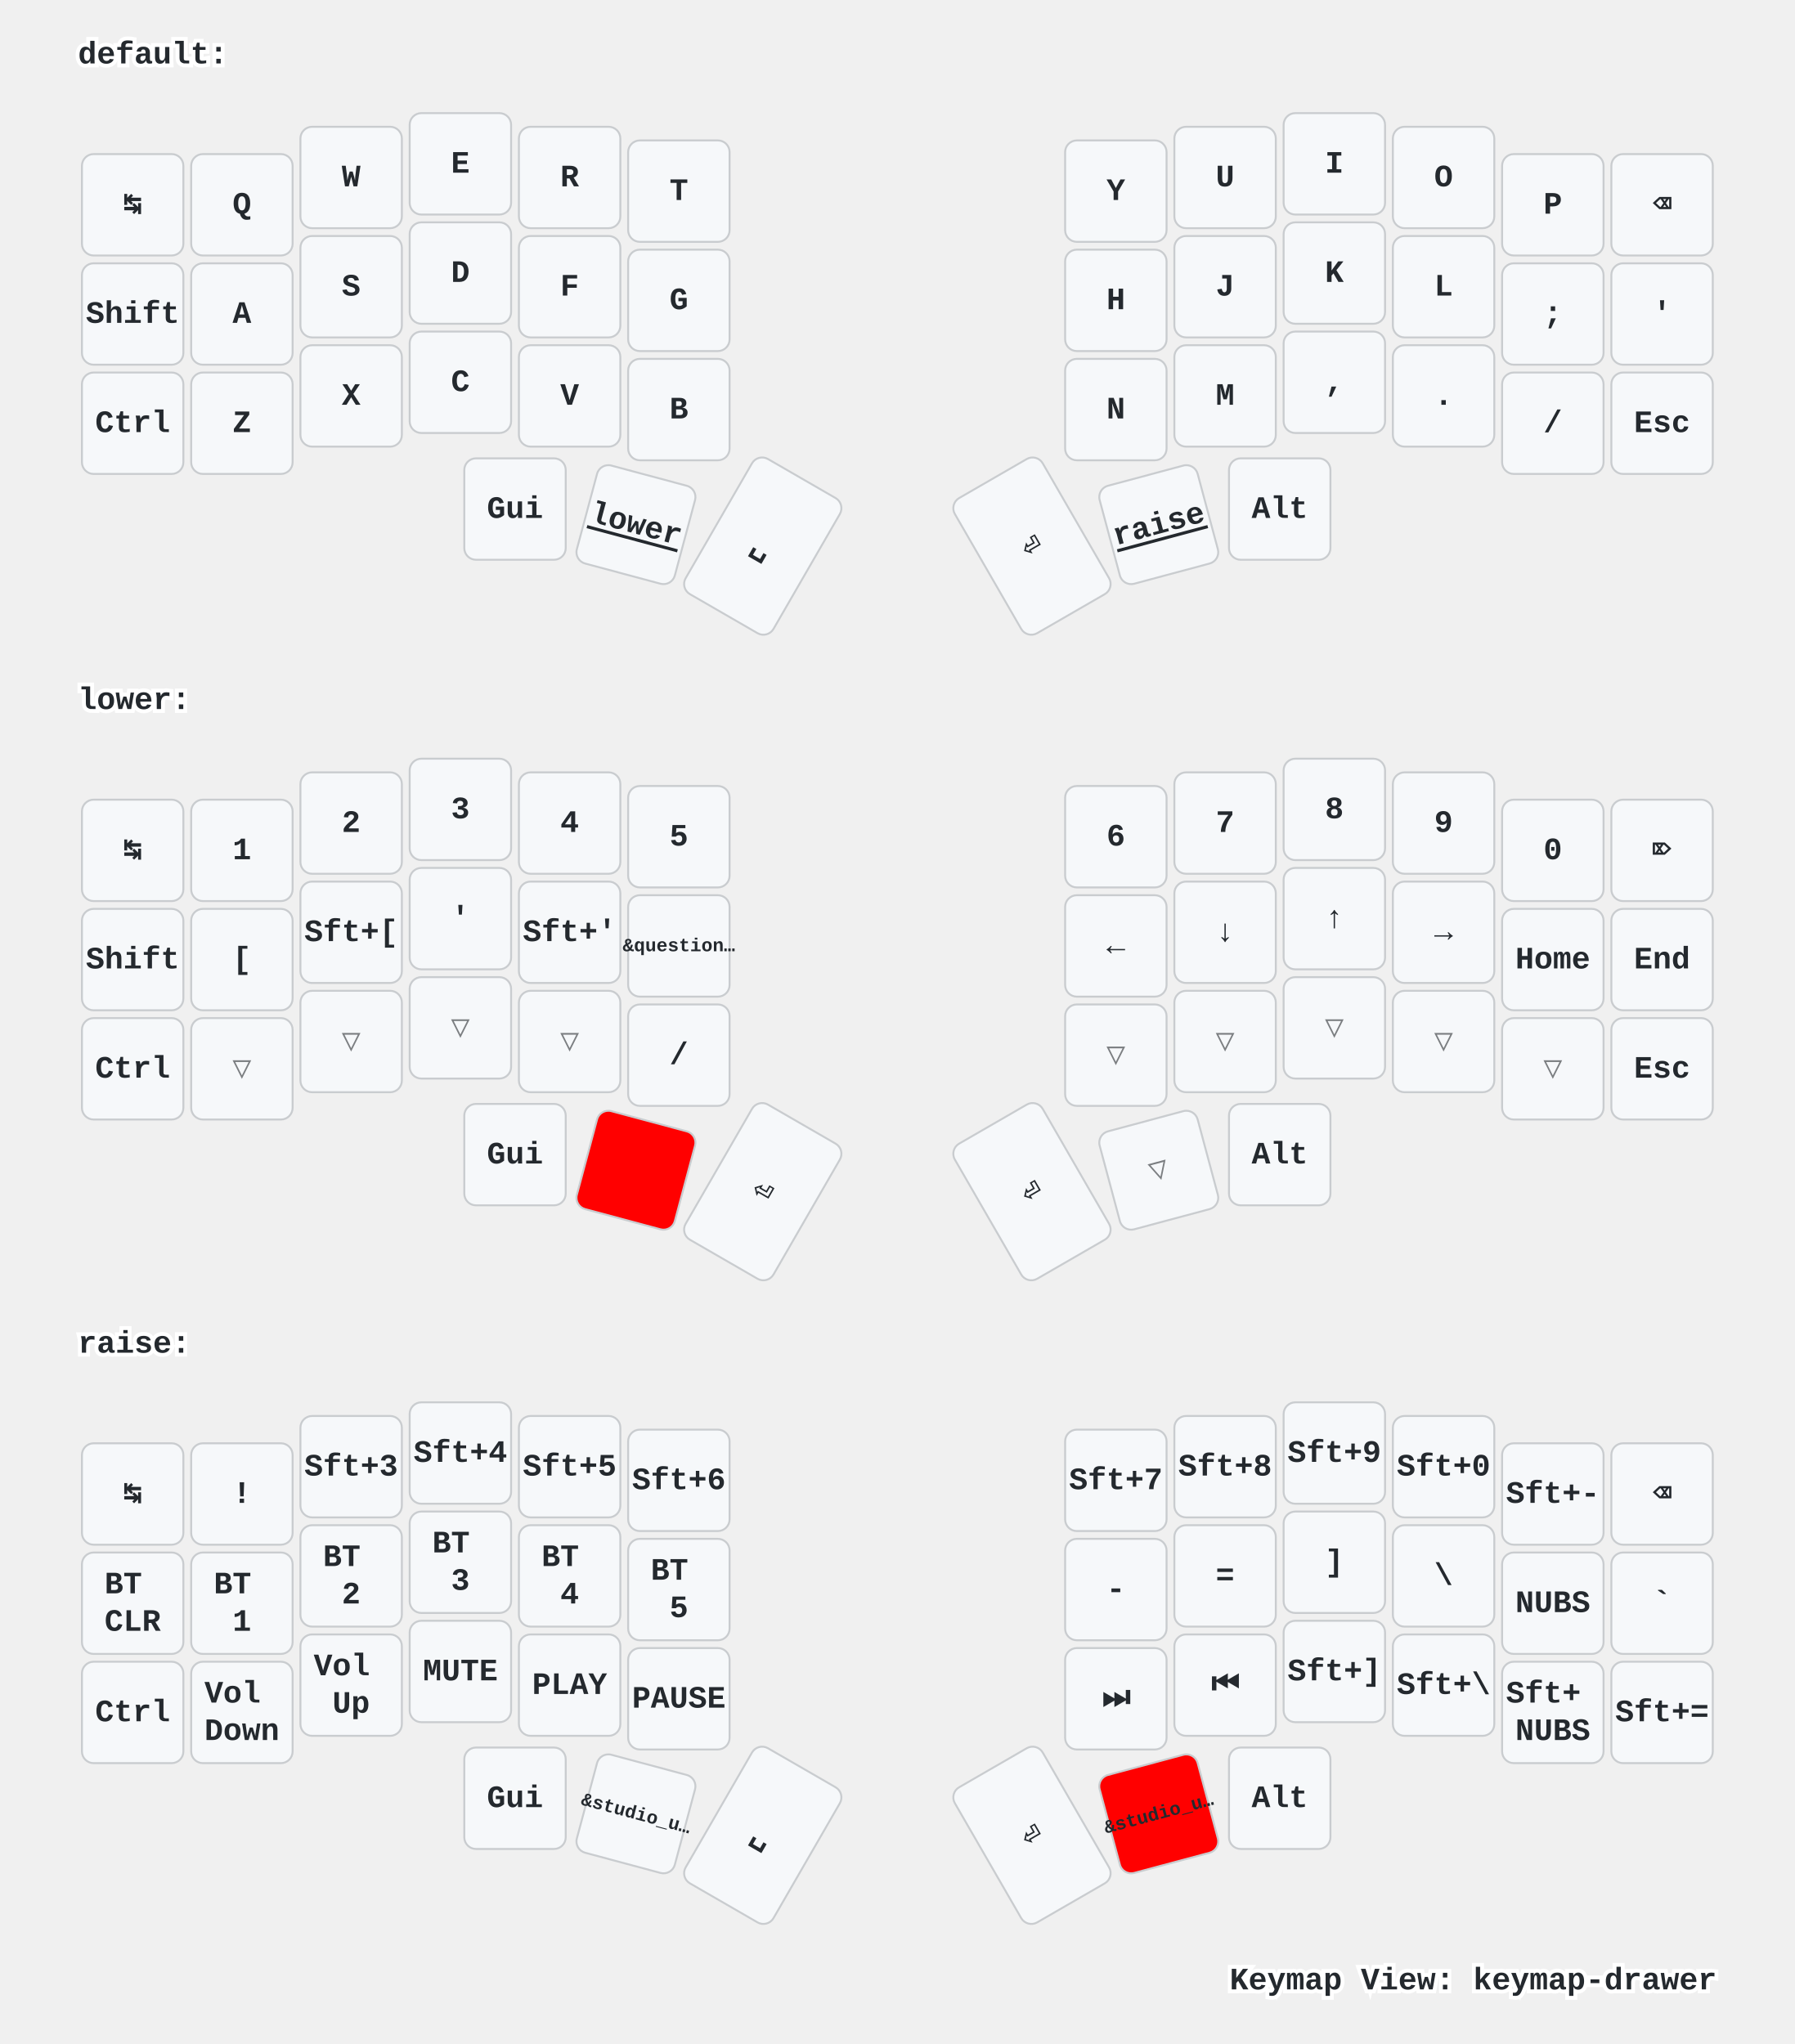
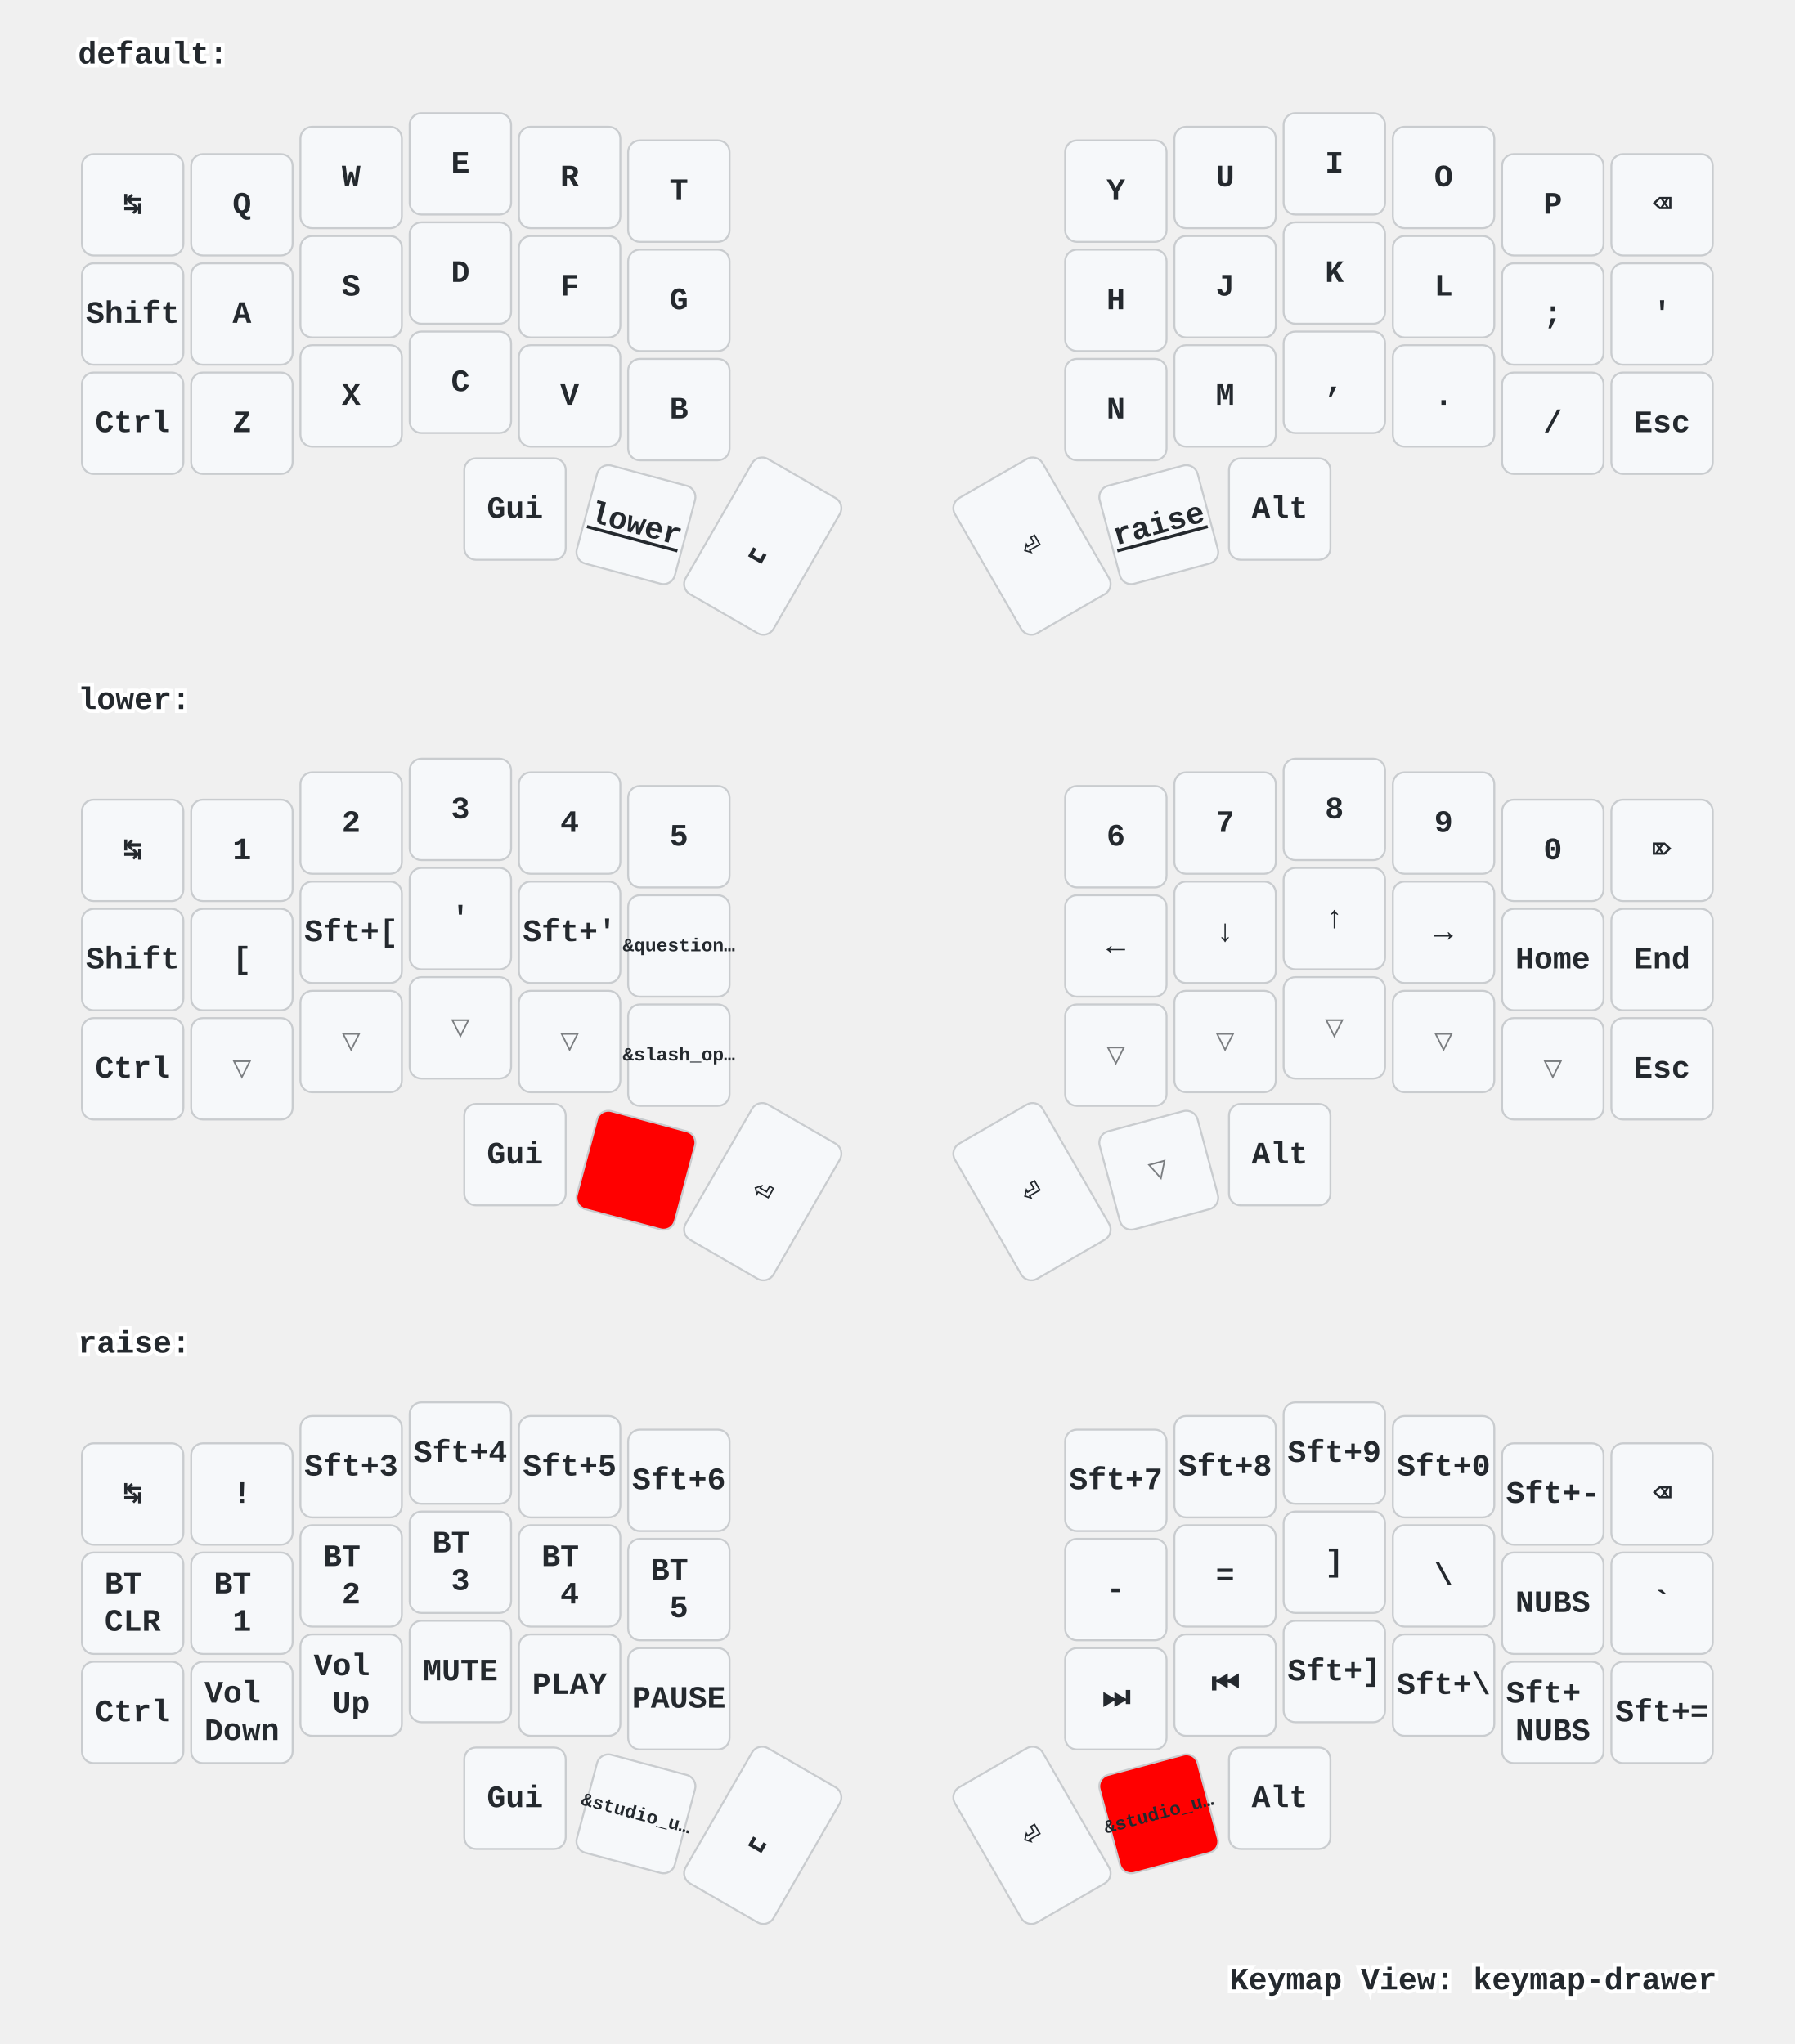
<svg xmlns="http://www.w3.org/2000/svg" width="920" height="1048" viewBox="0 0 920 1048" class="keymap">
  <style>/* inherit to force styles through use tags */
svg path {
    fill: inherit;
}

/* font and background color specifications */
svg.keymap {
    font-family: SFMono-Regular,Consolas,Liberation Mono,Menlo,monospace;
    font-size: 14px;
    font-kerning: normal;
    text-rendering: optimizeLegibility;
    fill: #24292e;
}

/* default key styling */
rect.key {
    fill: #f6f8fa;
}

rect.key, rect.combo {
    stroke: #c9cccf;
    stroke-width: 1;
}

/* default key side styling, only used is draw_key_sides is set */
rect.side {
    filter: brightness(90%);
}

/* color accent for combo boxes */
rect.combo, rect.combo-separate {
    fill: #cdf;
}

/* color accent for held keys */
rect.held, rect.combo.held {
    fill: #fdd;
}

/* color accent for ghost (optional) keys */
rect.ghost, rect.combo.ghost {
    stroke-dasharray: 4, 4;
    stroke-width: 2;
}

text {
    text-anchor: middle;
    dominant-baseline: middle;
}

/* styling for layer labels */
text.label {
    font-weight: bold;
    text-anchor: start;
    stroke: white;
    stroke-width: 4;
    paint-order: stroke;
}

/* styling for optional footer */
text.footer {
    text-anchor: end;
    dominant-baseline: auto;
    stroke: white;
    stroke-width: 4;
    paint-order: stroke;
}

/* styling for combo tap, and key non-tap label text */
text.combo, text.hold, text.shifted, text.left, text.right {
    font-size: 11px;
}

text.hold {
    text-anchor: middle;
    dominant-baseline: auto;
}

text.shifted {
    text-anchor: middle;
    dominant-baseline: hanging;
}

text.left {
    text-anchor: start;
}

text.right {
    text-anchor: end;
}

text.layer-activator {
    text-decoration: underline;
}

/* styling for hold/shifted label text in combo box */
text.combo.hold, text.combo.shifted, text.combo.left, text.combo.right {
    font-size: 8px;
}

/* lighter symbol for transparent keys */
text.trans {
    fill: #7b7e81;
}

/* styling for combo dendrons */
path.combo {
    stroke-width: 1;
    stroke: gray;
    fill: none;
}

/* Start Tabler Icons Cleanup */
/* cannot use height/width with glyphs */
.icon-tabler &gt; path {
    fill: inherit;
    stroke: inherit;
    stroke-width: 2;
}
/* hide tabler's default box */
.icon-tabler &gt; path[stroke="none"][fill="none"] {
    visibility: hidden;
}
/* End Tabler Icons Cleanup */

/* For default sytles, see https://github.com/caksoylar/keymap-drawer/blob/main/keymap_drawer/config.py#L85 */

svg.keymap {
  font-family: Ubuntu Mono, Inconsolata, Consolas, Liberation Mono, Menlo, monospace;
  font-size: 16px;
  font-weight: bold;
  text-rendering: optimizeLegibility;
}

/* Color accent for held keys
red = #f00
green = #0f0
blue = #00f
yellow = #ff0
cyan = #0ff
magenta = #f0f
white = #fff
black = #000
grey = #888
light grey = #ccc
#ffc
*/
rect.held, rect.combo.held {
    fill: #f00;
}

/* Technique borrowed and extended from https://github.com/englmaxi/zmk-config/blob/master/keymap-drawer/config.yaml */
.sym_sub_text.tap {
  translate: -5px 2px;
  font-size: 20px;
}
.sym_sub_text.shifted {
  translate: 10px 13px;
  font-size: 10px;
  opacity: 1.0;
}
.combo.sym_sub_text.tap {
  translate: -1px 1px;
}
.combo.sym_sub_text.shifted {
  translate: 7px 5px;
  font-size: 10px;
  opacity: 1.0;
}

/* Toggle */
.toggle.shifted {
  translate: -10px 12px;
}

.toggle.hold {
  translate: 13px -23px;
}

/* Variant for tap-dances */
.tap_dance.tap {
  translate: -7px 0px;
  font-size: 12px;
}
.tap_dance.shifted {
  translate: 7px 17px;
  font-size: 12px;
  opacity: 1.0;
}

/* Variant for symbol next to symbol */
.sym_by_sym.tap {
  translate: -6px 0px;
}
.sym_by_sym.shifted {
  translate: 10px 12px;
  opacity: 1.0;
}

.combo.sym_by_sym.tap {
  translate: -35px 0px;
}
.combo.sym_by_sym.shifted {
  translate: 35px 20px;
  opacity: 1.0;
}

.combo.sym_by_sym.hold {
  visibility: hidden;
}

/* hide hold box for combo sym_by_sym */
.combo.sym_by_sym.hold &gt; path[stroke="none"][fill="none"] {
  visibility: hidden;
}
</style>
  <g transform="translate(40, 0)" class="layer-default">
    <text x="0" y="28" class="label" id="default">default:</text>
    <g transform="translate(0, 56)">
      <g transform="translate(28, 49)" class="key keypos-0">
        <rect rx="6" ry="6" x="-26" y="-26" width="52" height="52" class="key" />
        <text x="0" y="0" class="key tap">↹</text>
      </g>
      <g transform="translate(84, 49)" class="key keypos-1">
        <rect rx="6" ry="6" x="-26" y="-26" width="52" height="52" class="key" />
        <text x="0" y="0" class="key tap">Q</text>
      </g>
      <g transform="translate(140, 35)" class="key keypos-2">
        <rect rx="6" ry="6" x="-26" y="-26" width="52" height="52" class="key" />
        <text x="0" y="0" class="key tap">W</text>
      </g>
      <g transform="translate(196, 28)" class="key keypos-3">
        <rect rx="6" ry="6" x="-26" y="-26" width="52" height="52" class="key" />
        <text x="0" y="0" class="key tap">E</text>
      </g>
      <g transform="translate(252, 35)" class="key keypos-4">
        <rect rx="6" ry="6" x="-26" y="-26" width="52" height="52" class="key" />
        <text x="0" y="0" class="key tap">R</text>
      </g>
      <g transform="translate(308, 42)" class="key keypos-5">
        <rect rx="6" ry="6" x="-26" y="-26" width="52" height="52" class="key" />
        <text x="0" y="0" class="key tap">T</text>
      </g>
      <g transform="translate(532, 42)" class="key keypos-6">
        <rect rx="6" ry="6" x="-26" y="-26" width="52" height="52" class="key" />
        <text x="0" y="0" class="key tap">Y</text>
      </g>
      <g transform="translate(588, 35)" class="key keypos-7">
        <rect rx="6" ry="6" x="-26" y="-26" width="52" height="52" class="key" />
        <text x="0" y="0" class="key tap">U</text>
      </g>
      <g transform="translate(644, 28)" class="key keypos-8">
        <rect rx="6" ry="6" x="-26" y="-26" width="52" height="52" class="key" />
        <text x="0" y="0" class="key tap">I</text>
      </g>
      <g transform="translate(700, 35)" class="key keypos-9">
        <rect rx="6" ry="6" x="-26" y="-26" width="52" height="52" class="key" />
        <text x="0" y="0" class="key tap">O</text>
      </g>
      <g transform="translate(756, 49)" class="key keypos-10">
        <rect rx="6" ry="6" x="-26" y="-26" width="52" height="52" class="key" />
        <text x="0" y="0" class="key tap">P</text>
      </g>
      <g transform="translate(812, 49)" class="key keypos-11">
        <rect rx="6" ry="6" x="-26" y="-26" width="52" height="52" class="key" />
        <text x="0" y="0" class="key tap">⌫</text>
      </g>
      <g transform="translate(28, 105)" class="key keypos-12">
        <rect rx="6" ry="6" x="-26" y="-26" width="52" height="52" class="key" />
        <text x="0" y="0" class="key tap">Shift</text>
      </g>
      <g transform="translate(84, 105)" class="key keypos-13">
        <rect rx="6" ry="6" x="-26" y="-26" width="52" height="52" class="key" />
        <text x="0" y="0" class="key tap">A</text>
      </g>
      <g transform="translate(140, 91)" class="key keypos-14">
        <rect rx="6" ry="6" x="-26" y="-26" width="52" height="52" class="key" />
        <text x="0" y="0" class="key tap">S</text>
      </g>
      <g transform="translate(196, 84)" class="key keypos-15">
        <rect rx="6" ry="6" x="-26" y="-26" width="52" height="52" class="key" />
        <text x="0" y="0" class="key tap">D</text>
      </g>
      <g transform="translate(252, 91)" class="key keypos-16">
        <rect rx="6" ry="6" x="-26" y="-26" width="52" height="52" class="key" />
        <text x="0" y="0" class="key tap">F</text>
      </g>
      <g transform="translate(308, 98)" class="key keypos-17">
        <rect rx="6" ry="6" x="-26" y="-26" width="52" height="52" class="key" />
        <text x="0" y="0" class="key tap">G</text>
      </g>
      <g transform="translate(532, 98)" class="key keypos-18">
        <rect rx="6" ry="6" x="-26" y="-26" width="52" height="52" class="key" />
        <text x="0" y="0" class="key tap">H</text>
      </g>
      <g transform="translate(588, 91)" class="key keypos-19">
        <rect rx="6" ry="6" x="-26" y="-26" width="52" height="52" class="key" />
        <text x="0" y="0" class="key tap">J</text>
      </g>
      <g transform="translate(644, 84)" class="key keypos-20">
        <rect rx="6" ry="6" x="-26" y="-26" width="52" height="52" class="key" />
        <text x="0" y="0" class="key tap">K</text>
      </g>
      <g transform="translate(700, 91)" class="key keypos-21">
        <rect rx="6" ry="6" x="-26" y="-26" width="52" height="52" class="key" />
        <text x="0" y="0" class="key tap">L</text>
      </g>
      <g transform="translate(756, 105)" class="key keypos-22">
        <rect rx="6" ry="6" x="-26" y="-26" width="52" height="52" class="key" />
        <text x="0" y="0" class="key tap">;</text>
      </g>
      <g transform="translate(812, 105)" class="key keypos-23">
        <rect rx="6" ry="6" x="-26" y="-26" width="52" height="52" class="key" />
        <text x="0" y="0" class="key tap">'</text>
      </g>
      <g transform="translate(28, 161)" class="key keypos-24">
        <rect rx="6" ry="6" x="-26" y="-26" width="52" height="52" class="key" />
        <text x="0" y="0" class="key tap">Ctrl</text>
      </g>
      <g transform="translate(84, 161)" class="key keypos-25">
        <rect rx="6" ry="6" x="-26" y="-26" width="52" height="52" class="key" />
        <text x="0" y="0" class="key tap">Z</text>
      </g>
      <g transform="translate(140, 147)" class="key keypos-26">
        <rect rx="6" ry="6" x="-26" y="-26" width="52" height="52" class="key" />
        <text x="0" y="0" class="key tap">X</text>
      </g>
      <g transform="translate(196, 140)" class="key keypos-27">
        <rect rx="6" ry="6" x="-26" y="-26" width="52" height="52" class="key" />
        <text x="0" y="0" class="key tap">C</text>
      </g>
      <g transform="translate(252, 147)" class="key keypos-28">
        <rect rx="6" ry="6" x="-26" y="-26" width="52" height="52" class="key" />
        <text x="0" y="0" class="key tap">V</text>
      </g>
      <g transform="translate(308, 154)" class="key keypos-29">
        <rect rx="6" ry="6" x="-26" y="-26" width="52" height="52" class="key" />
        <text x="0" y="0" class="key tap">B</text>
      </g>
      <g transform="translate(532, 154)" class="key keypos-30">
        <rect rx="6" ry="6" x="-26" y="-26" width="52" height="52" class="key" />
        <text x="0" y="0" class="key tap">N</text>
      </g>
      <g transform="translate(588, 147)" class="key keypos-31">
        <rect rx="6" ry="6" x="-26" y="-26" width="52" height="52" class="key" />
        <text x="0" y="0" class="key tap">M</text>
      </g>
      <g transform="translate(644, 140)" class="key keypos-32">
        <rect rx="6" ry="6" x="-26" y="-26" width="52" height="52" class="key" />
        <text x="0" y="0" class="key tap">,</text>
      </g>
      <g transform="translate(700, 147)" class="key keypos-33">
        <rect rx="6" ry="6" x="-26" y="-26" width="52" height="52" class="key" />
        <text x="0" y="0" class="key tap">.</text>
      </g>
      <g transform="translate(756, 161)" class="key keypos-34">
        <rect rx="6" ry="6" x="-26" y="-26" width="52" height="52" class="key" />
        <text x="0" y="0" class="key tap">/</text>
      </g>
      <g transform="translate(812, 161)" class="key keypos-35">
        <rect rx="6" ry="6" x="-26" y="-26" width="52" height="52" class="key" />
        <text x="0" y="0" class="key tap">Esc</text>
      </g>
      <g transform="translate(224, 205)" class="key keypos-36">
        <rect rx="6" ry="6" x="-26" y="-26" width="52" height="52" class="key" />
        <text x="0" y="0" class="key tap">Gui</text>
      </g>
      <g transform="translate(286, 213) rotate(15.0)" class="key keypos-37">
        <rect rx="6" ry="6" x="-26" y="-26" width="52" height="52" class="key" />
        <a href="#lower">
          <text x="0" y="0" class="key tap layer-activator">lower</text>
        </a>
      </g>
      <g transform="translate(351, 224) rotate(30.0)" class="key keypos-38">
        <rect rx="6" ry="6" x="-26" y="-40" width="52" height="80" class="key" />
        <text x="0" y="0" class="key tap">␣</text>
      </g>
      <g transform="translate(489, 224) rotate(-30.0)" class="key keypos-39">
        <rect rx="6" ry="6" x="-26" y="-40" width="52" height="80" class="key" />
        <text x="0" y="0" class="key tap">⏎</text>
      </g>
      <g transform="translate(554, 213) rotate(-15.0)" class="key keypos-40">
        <rect rx="6" ry="6" x="-26" y="-26" width="52" height="52" class="key" />
        <a href="#raise">
          <text x="0" y="0" class="key tap layer-activator">raise</text>
        </a>
      </g>
      <g transform="translate(616, 205)" class="key keypos-41">
        <rect rx="6" ry="6" x="-26" y="-26" width="52" height="52" class="key" />
        <text x="0" y="0" class="key tap">Alt</text>
      </g>
    </g>
  </g>
  <g transform="translate(40, 331)" class="layer-lower">
    <text x="0" y="28" class="label" id="lower">lower:</text>
    <g transform="translate(0, 56)">
      <g transform="translate(28, 49)" class="key keypos-0">
        <rect rx="6" ry="6" x="-26" y="-26" width="52" height="52" class="key" />
        <text x="0" y="0" class="key tap">↹</text>
      </g>
      <g transform="translate(84, 49)" class="key keypos-1">
        <rect rx="6" ry="6" x="-26" y="-26" width="52" height="52" class="key" />
        <text x="0" y="0" class="key tap">1</text>
      </g>
      <g transform="translate(140, 35)" class="key keypos-2">
        <rect rx="6" ry="6" x="-26" y="-26" width="52" height="52" class="key" />
        <text x="0" y="0" class="key tap">2</text>
      </g>
      <g transform="translate(196, 28)" class="key keypos-3">
        <rect rx="6" ry="6" x="-26" y="-26" width="52" height="52" class="key" />
        <text x="0" y="0" class="key tap">3</text>
      </g>
      <g transform="translate(252, 35)" class="key keypos-4">
        <rect rx="6" ry="6" x="-26" y="-26" width="52" height="52" class="key" />
        <text x="0" y="0" class="key tap">4</text>
      </g>
      <g transform="translate(308, 42)" class="key keypos-5">
        <rect rx="6" ry="6" x="-26" y="-26" width="52" height="52" class="key" />
        <text x="0" y="0" class="key tap">5</text>
      </g>
      <g transform="translate(532, 42)" class="key keypos-6">
        <rect rx="6" ry="6" x="-26" y="-26" width="52" height="52" class="key" />
        <text x="0" y="0" class="key tap">6</text>
      </g>
      <g transform="translate(588, 35)" class="key keypos-7">
        <rect rx="6" ry="6" x="-26" y="-26" width="52" height="52" class="key" />
        <text x="0" y="0" class="key tap">7</text>
      </g>
      <g transform="translate(644, 28)" class="key keypos-8">
        <rect rx="6" ry="6" x="-26" y="-26" width="52" height="52" class="key" />
        <text x="0" y="0" class="key tap">8</text>
      </g>
      <g transform="translate(700, 35)" class="key keypos-9">
        <rect rx="6" ry="6" x="-26" y="-26" width="52" height="52" class="key" />
        <text x="0" y="0" class="key tap">9</text>
      </g>
      <g transform="translate(756, 49)" class="key keypos-10">
        <rect rx="6" ry="6" x="-26" y="-26" width="52" height="52" class="key" />
        <text x="0" y="0" class="key tap">0</text>
      </g>
      <g transform="translate(812, 49)" class="key keypos-11">
        <rect rx="6" ry="6" x="-26" y="-26" width="52" height="52" class="key" />
        <text x="0" y="0" class="key tap">⌦</text>
      </g>
      <g transform="translate(28, 105)" class="key keypos-12">
        <rect rx="6" ry="6" x="-26" y="-26" width="52" height="52" class="key" />
        <text x="0" y="0" class="key tap">Shift</text>
      </g>
      <g transform="translate(84, 105)" class="key keypos-13">
        <rect rx="6" ry="6" x="-26" y="-26" width="52" height="52" class="key" />
        <text x="0" y="0" class="key tap">[</text>
      </g>
      <g transform="translate(140, 91)" class="key keypos-14">
        <rect rx="6" ry="6" x="-26" y="-26" width="52" height="52" class="key" />
        <text x="0" y="0" class="key tap">Sft+[</text>
      </g>
      <g transform="translate(196, 84)" class="key keypos-15">
        <rect rx="6" ry="6" x="-26" y="-26" width="52" height="52" class="key" />
        <text x="0" y="0" class="key tap">'</text>
      </g>
      <g transform="translate(252, 91)" class="key keypos-16">
        <rect rx="6" ry="6" x="-26" y="-26" width="52" height="52" class="key" />
        <text x="0" y="0" class="key tap">Sft+'</text>
      </g>
      <g transform="translate(308, 98)" class="key keypos-17">
        <rect rx="6" ry="6" x="-26" y="-26" width="52" height="52" class="key" />
        <text x="0" y="0" class="key tap">
          <tspan style="font-size: 60%">&amp;question…</tspan>
        </text>
      </g>
      <g transform="translate(532, 98)" class="key keypos-18">
        <rect rx="6" ry="6" x="-26" y="-26" width="52" height="52" class="key" />
        <text x="0" y="0" class="key tap">←</text>
      </g>
      <g transform="translate(588, 91)" class="key keypos-19">
        <rect rx="6" ry="6" x="-26" y="-26" width="52" height="52" class="key" />
        <text x="0" y="0" class="key tap">↓</text>
      </g>
      <g transform="translate(644, 84)" class="key keypos-20">
        <rect rx="6" ry="6" x="-26" y="-26" width="52" height="52" class="key" />
        <text x="0" y="0" class="key tap">↑</text>
      </g>
      <g transform="translate(700, 91)" class="key keypos-21">
        <rect rx="6" ry="6" x="-26" y="-26" width="52" height="52" class="key" />
        <text x="0" y="0" class="key tap">→</text>
      </g>
      <g transform="translate(756, 105)" class="key keypos-22">
        <rect rx="6" ry="6" x="-26" y="-26" width="52" height="52" class="key" />
        <text x="0" y="0" class="key tap">Home</text>
      </g>
      <g transform="translate(812, 105)" class="key keypos-23">
        <rect rx="6" ry="6" x="-26" y="-26" width="52" height="52" class="key" />
        <text x="0" y="0" class="key tap">End</text>
      </g>
      <g transform="translate(28, 161)" class="key keypos-24">
        <rect rx="6" ry="6" x="-26" y="-26" width="52" height="52" class="key" />
        <text x="0" y="0" class="key tap">Ctrl</text>
      </g>
      <g transform="translate(84, 161)" class="key trans keypos-25">
        <rect rx="6" ry="6" x="-26" y="-26" width="52" height="52" class="key trans" />
        <text x="0" y="0" class="key trans tap">▽</text>
      </g>
      <g transform="translate(140, 147)" class="key trans keypos-26">
        <rect rx="6" ry="6" x="-26" y="-26" width="52" height="52" class="key trans" />
        <text x="0" y="0" class="key trans tap">▽</text>
      </g>
      <g transform="translate(196, 140)" class="key trans keypos-27">
        <rect rx="6" ry="6" x="-26" y="-26" width="52" height="52" class="key trans" />
        <text x="0" y="0" class="key trans tap">▽</text>
      </g>
      <g transform="translate(252, 147)" class="key trans keypos-28">
        <rect rx="6" ry="6" x="-26" y="-26" width="52" height="52" class="key trans" />
        <text x="0" y="0" class="key trans tap">▽</text>
      </g>
      <g transform="translate(308, 154)" class="key keypos-29">
        <rect rx="6" ry="6" x="-26" y="-26" width="52" height="52" class="key" />
-         <text x="0" y="0" class="key tap">/</text>
+         <text x="0" y="0" class="key tap">
+           <tspan style="font-size: 60%">&amp;slash_op…</tspan>
+         </text>
      </g>
      <g transform="translate(532, 154)" class="key trans keypos-30">
        <rect rx="6" ry="6" x="-26" y="-26" width="52" height="52" class="key trans" />
        <text x="0" y="0" class="key trans tap">▽</text>
      </g>
      <g transform="translate(588, 147)" class="key trans keypos-31">
        <rect rx="6" ry="6" x="-26" y="-26" width="52" height="52" class="key trans" />
        <text x="0" y="0" class="key trans tap">▽</text>
      </g>
      <g transform="translate(644, 140)" class="key trans keypos-32">
        <rect rx="6" ry="6" x="-26" y="-26" width="52" height="52" class="key trans" />
        <text x="0" y="0" class="key trans tap">▽</text>
      </g>
      <g transform="translate(700, 147)" class="key trans keypos-33">
        <rect rx="6" ry="6" x="-26" y="-26" width="52" height="52" class="key trans" />
        <text x="0" y="0" class="key trans tap">▽</text>
      </g>
      <g transform="translate(756, 161)" class="key trans keypos-34">
        <rect rx="6" ry="6" x="-26" y="-26" width="52" height="52" class="key trans" />
        <text x="0" y="0" class="key trans tap">▽</text>
      </g>
      <g transform="translate(812, 161)" class="key keypos-35">
        <rect rx="6" ry="6" x="-26" y="-26" width="52" height="52" class="key" />
        <text x="0" y="0" class="key tap">Esc</text>
      </g>
      <g transform="translate(224, 205)" class="key keypos-36">
        <rect rx="6" ry="6" x="-26" y="-26" width="52" height="52" class="key" />
        <text x="0" y="0" class="key tap">Gui</text>
      </g>
      <g transform="translate(286, 213) rotate(15.0)" class="key held keypos-37">
        <rect rx="6" ry="6" x="-26" y="-26" width="52" height="52" class="key held" />
      </g>
      <g transform="translate(351, 224) rotate(30.0)" class="key keypos-38">
        <rect rx="6" ry="6" x="-26" y="-40" width="52" height="80" class="key" />
        <text x="0" y="0" class="key tap">⏎</text>
      </g>
      <g transform="translate(489, 224) rotate(-30.0)" class="key keypos-39">
        <rect rx="6" ry="6" x="-26" y="-40" width="52" height="80" class="key" />
        <text x="0" y="0" class="key tap">⏎</text>
      </g>
      <g transform="translate(554, 213) rotate(-15.0)" class="key trans keypos-40">
        <rect rx="6" ry="6" x="-26" y="-26" width="52" height="52" class="key trans" />
        <text x="0" y="0" class="key trans tap">▽</text>
      </g>
      <g transform="translate(616, 205)" class="key keypos-41">
        <rect rx="6" ry="6" x="-26" y="-26" width="52" height="52" class="key" />
        <text x="0" y="0" class="key tap">Alt</text>
      </g>
    </g>
  </g>
  <g transform="translate(40, 661)" class="layer-raise">
    <text x="0" y="28" class="label" id="raise">raise:</text>
    <g transform="translate(0, 56)">
      <g transform="translate(28, 49)" class="key keypos-0">
        <rect rx="6" ry="6" x="-26" y="-26" width="52" height="52" class="key" />
        <text x="0" y="0" class="key tap">↹</text>
      </g>
      <g transform="translate(84, 49)" class="key keypos-1">
        <rect rx="6" ry="6" x="-26" y="-26" width="52" height="52" class="key" />
        <text x="0" y="0" class="key tap">!</text>
      </g>
      <g transform="translate(140, 35)" class="key keypos-2">
        <rect rx="6" ry="6" x="-26" y="-26" width="52" height="52" class="key" />
        <text x="0" y="0" class="key tap">Sft+3</text>
      </g>
      <g transform="translate(196, 28)" class="key keypos-3">
        <rect rx="6" ry="6" x="-26" y="-26" width="52" height="52" class="key" />
        <text x="0" y="0" class="key tap">Sft+4</text>
      </g>
      <g transform="translate(252, 35)" class="key keypos-4">
        <rect rx="6" ry="6" x="-26" y="-26" width="52" height="52" class="key" />
        <text x="0" y="0" class="key tap">Sft+5</text>
      </g>
      <g transform="translate(308, 42)" class="key keypos-5">
        <rect rx="6" ry="6" x="-26" y="-26" width="52" height="52" class="key" />
        <text x="0" y="0" class="key tap">Sft+6</text>
      </g>
      <g transform="translate(532, 42)" class="key keypos-6">
        <rect rx="6" ry="6" x="-26" y="-26" width="52" height="52" class="key" />
        <text x="0" y="0" class="key tap">Sft+7</text>
      </g>
      <g transform="translate(588, 35)" class="key keypos-7">
        <rect rx="6" ry="6" x="-26" y="-26" width="52" height="52" class="key" />
        <text x="0" y="0" class="key tap">Sft+8</text>
      </g>
      <g transform="translate(644, 28)" class="key keypos-8">
        <rect rx="6" ry="6" x="-26" y="-26" width="52" height="52" class="key" />
        <text x="0" y="0" class="key tap">Sft+9</text>
      </g>
      <g transform="translate(700, 35)" class="key keypos-9">
        <rect rx="6" ry="6" x="-26" y="-26" width="52" height="52" class="key" />
        <text x="0" y="0" class="key tap">Sft+0</text>
      </g>
      <g transform="translate(756, 49)" class="key keypos-10">
        <rect rx="6" ry="6" x="-26" y="-26" width="52" height="52" class="key" />
        <text x="0" y="0" class="key tap">Sft+-</text>
      </g>
      <g transform="translate(812, 49)" class="key keypos-11">
        <rect rx="6" ry="6" x="-26" y="-26" width="52" height="52" class="key" />
        <text x="0" y="0" class="key tap">⌫</text>
      </g>
      <g transform="translate(28, 105)" class="key keypos-12">
        <rect rx="6" ry="6" x="-26" y="-26" width="52" height="52" class="key" />
        <text x="0" y="0" class="key tap">
          <tspan x="0" dy="-0.6em">BT</tspan>
          <tspan x="0" dy="1.2em">CLR</tspan>
        </text>
      </g>
      <g transform="translate(84, 105)" class="key keypos-13">
        <rect rx="6" ry="6" x="-26" y="-26" width="52" height="52" class="key" />
        <text x="0" y="0" class="key tap">
          <tspan x="0" dy="-0.6em">BT</tspan>
          <tspan x="0" dy="1.2em">1</tspan>
        </text>
      </g>
      <g transform="translate(140, 91)" class="key keypos-14">
        <rect rx="6" ry="6" x="-26" y="-26" width="52" height="52" class="key" />
        <text x="0" y="0" class="key tap">
          <tspan x="0" dy="-0.6em">BT</tspan>
          <tspan x="0" dy="1.2em">2</tspan>
        </text>
      </g>
      <g transform="translate(196, 84)" class="key keypos-15">
        <rect rx="6" ry="6" x="-26" y="-26" width="52" height="52" class="key" />
        <text x="0" y="0" class="key tap">
          <tspan x="0" dy="-0.6em">BT</tspan>
          <tspan x="0" dy="1.2em">3</tspan>
        </text>
      </g>
      <g transform="translate(252, 91)" class="key keypos-16">
        <rect rx="6" ry="6" x="-26" y="-26" width="52" height="52" class="key" />
        <text x="0" y="0" class="key tap">
          <tspan x="0" dy="-0.6em">BT</tspan>
          <tspan x="0" dy="1.2em">4</tspan>
        </text>
      </g>
      <g transform="translate(308, 98)" class="key keypos-17">
        <rect rx="6" ry="6" x="-26" y="-26" width="52" height="52" class="key" />
        <text x="0" y="0" class="key tap">
          <tspan x="0" dy="-0.6em">BT</tspan>
          <tspan x="0" dy="1.2em">5</tspan>
        </text>
      </g>
      <g transform="translate(532, 98)" class="key keypos-18">
        <rect rx="6" ry="6" x="-26" y="-26" width="52" height="52" class="key" />
        <text x="0" y="0" class="key tap">-</text>
      </g>
      <g transform="translate(588, 91)" class="key keypos-19">
        <rect rx="6" ry="6" x="-26" y="-26" width="52" height="52" class="key" />
        <text x="0" y="0" class="key tap">=</text>
      </g>
      <g transform="translate(644, 84)" class="key keypos-20">
        <rect rx="6" ry="6" x="-26" y="-26" width="52" height="52" class="key" />
        <text x="0" y="0" class="key tap">]</text>
      </g>
      <g transform="translate(700, 91)" class="key keypos-21">
        <rect rx="6" ry="6" x="-26" y="-26" width="52" height="52" class="key" />
        <text x="0" y="0" class="key tap">\</text>
      </g>
      <g transform="translate(756, 105)" class="key keypos-22">
        <rect rx="6" ry="6" x="-26" y="-26" width="52" height="52" class="key" />
        <text x="0" y="0" class="key tap">NUBS</text>
      </g>
      <g transform="translate(812, 105)" class="key keypos-23">
        <rect rx="6" ry="6" x="-26" y="-26" width="52" height="52" class="key" />
        <text x="0" y="0" class="key tap">`</text>
      </g>
      <g transform="translate(28, 161)" class="key keypos-24">
        <rect rx="6" ry="6" x="-26" y="-26" width="52" height="52" class="key" />
        <text x="0" y="0" class="key tap">Ctrl</text>
      </g>
      <g transform="translate(84, 161)" class="key keypos-25">
        <rect rx="6" ry="6" x="-26" y="-26" width="52" height="52" class="key" />
        <text x="0" y="0" class="key tap">
          <tspan x="0" dy="-0.6em">Vol</tspan>
          <tspan x="0" dy="1.2em">Down</tspan>
        </text>
      </g>
      <g transform="translate(140, 147)" class="key keypos-26">
        <rect rx="6" ry="6" x="-26" y="-26" width="52" height="52" class="key" />
        <text x="0" y="0" class="key tap">
          <tspan x="0" dy="-0.6em">Vol</tspan>
          <tspan x="0" dy="1.2em">Up</tspan>
        </text>
      </g>
      <g transform="translate(196, 140)" class="key keypos-27">
        <rect rx="6" ry="6" x="-26" y="-26" width="52" height="52" class="key" />
        <text x="0" y="0" class="key tap">MUTE</text>
      </g>
      <g transform="translate(252, 147)" class="key keypos-28">
        <rect rx="6" ry="6" x="-26" y="-26" width="52" height="52" class="key" />
        <text x="0" y="0" class="key tap">PLAY</text>
      </g>
      <g transform="translate(308, 154)" class="key keypos-29">
        <rect rx="6" ry="6" x="-26" y="-26" width="52" height="52" class="key" />
        <text x="0" y="0" class="key tap">PAUSE</text>
      </g>
      <g transform="translate(532, 154)" class="key keypos-30">
        <rect rx="6" ry="6" x="-26" y="-26" width="52" height="52" class="key" />
        <text x="0" y="0" class="key tap">⏭️</text>
      </g>
      <g transform="translate(588, 147)" class="key keypos-31">
        <rect rx="6" ry="6" x="-26" y="-26" width="52" height="52" class="key" />
        <text x="0" y="0" class="key tap">⏮️</text>
      </g>
      <g transform="translate(644, 140)" class="key keypos-32">
        <rect rx="6" ry="6" x="-26" y="-26" width="52" height="52" class="key" />
        <text x="0" y="0" class="key tap">Sft+]</text>
      </g>
      <g transform="translate(700, 147)" class="key keypos-33">
        <rect rx="6" ry="6" x="-26" y="-26" width="52" height="52" class="key" />
        <text x="0" y="0" class="key tap">Sft+\</text>
      </g>
      <g transform="translate(756, 161)" class="key keypos-34">
        <rect rx="6" ry="6" x="-26" y="-26" width="52" height="52" class="key" />
        <text x="0" y="0" class="key tap">
          <tspan x="0" dy="-0.6em">Sft+</tspan>
          <tspan x="0" dy="1.2em">NUBS</tspan>
        </text>
      </g>
      <g transform="translate(812, 161)" class="key keypos-35">
        <rect rx="6" ry="6" x="-26" y="-26" width="52" height="52" class="key" />
        <text x="0" y="0" class="key tap">Sft+=</text>
      </g>
      <g transform="translate(224, 205)" class="key keypos-36">
        <rect rx="6" ry="6" x="-26" y="-26" width="52" height="52" class="key" />
        <text x="0" y="0" class="key tap">Gui</text>
      </g>
      <g transform="translate(286, 213) rotate(15.0)" class="key keypos-37">
        <rect rx="6" ry="6" x="-26" y="-26" width="52" height="52" class="key" />
        <text x="0" y="0" class="key tap">
          <tspan style="font-size: 60%">&amp;studio_u…</tspan>
        </text>
      </g>
      <g transform="translate(351, 224) rotate(30.0)" class="key keypos-38">
        <rect rx="6" ry="6" x="-26" y="-40" width="52" height="80" class="key" />
        <text x="0" y="0" class="key tap">␣</text>
      </g>
      <g transform="translate(489, 224) rotate(-30.0)" class="key keypos-39">
        <rect rx="6" ry="6" x="-26" y="-40" width="52" height="80" class="key" />
        <text x="0" y="0" class="key tap">⏎</text>
      </g>
      <g transform="translate(554, 213) rotate(-15.0)" class="key held keypos-40">
        <rect rx="6" ry="6" x="-26" y="-26" width="52" height="52" class="key held" />
        <text x="0" y="0" class="key held tap">
          <tspan style="font-size: 60%">&amp;studio_u…</tspan>
        </text>
      </g>
      <g transform="translate(616, 205)" class="key keypos-41">
        <rect rx="6" ry="6" x="-26" y="-26" width="52" height="52" class="key" />
        <text x="0" y="0" class="key tap">Alt</text>
      </g>
    </g>
  </g>
  <text x="880.0" y="1020.0" class="footer">Keymap View: <a href="https://github.com/caksoylar/keymap-drawer">keymap-drawer</a>
  </text>
</svg>
